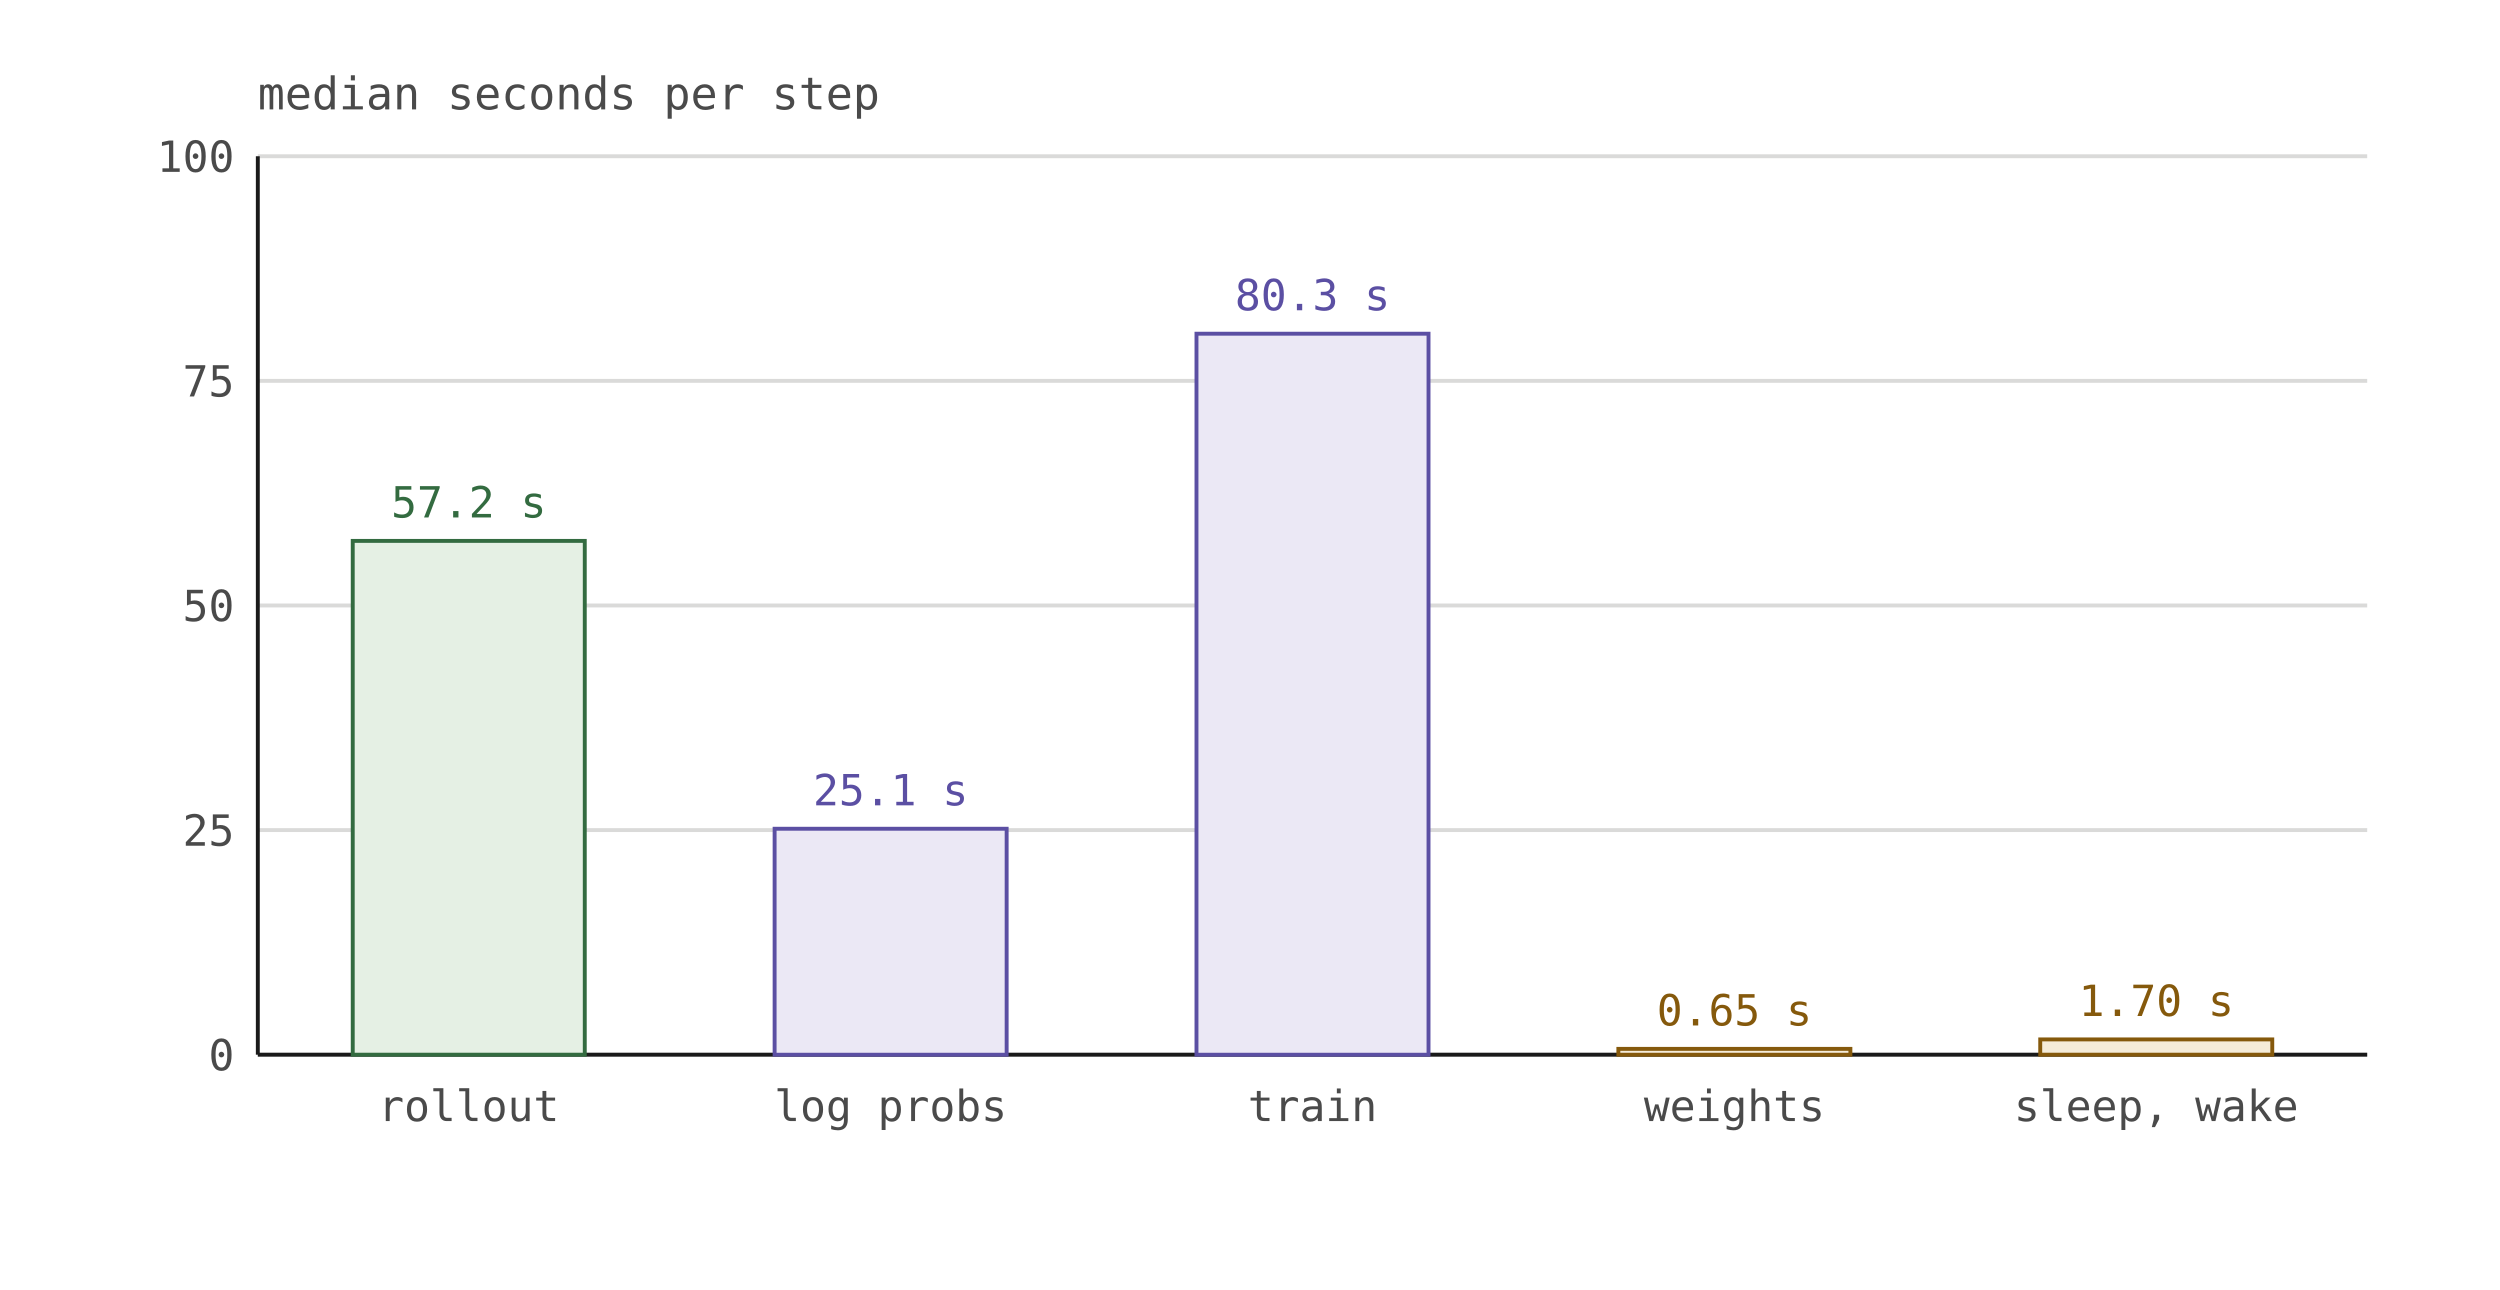
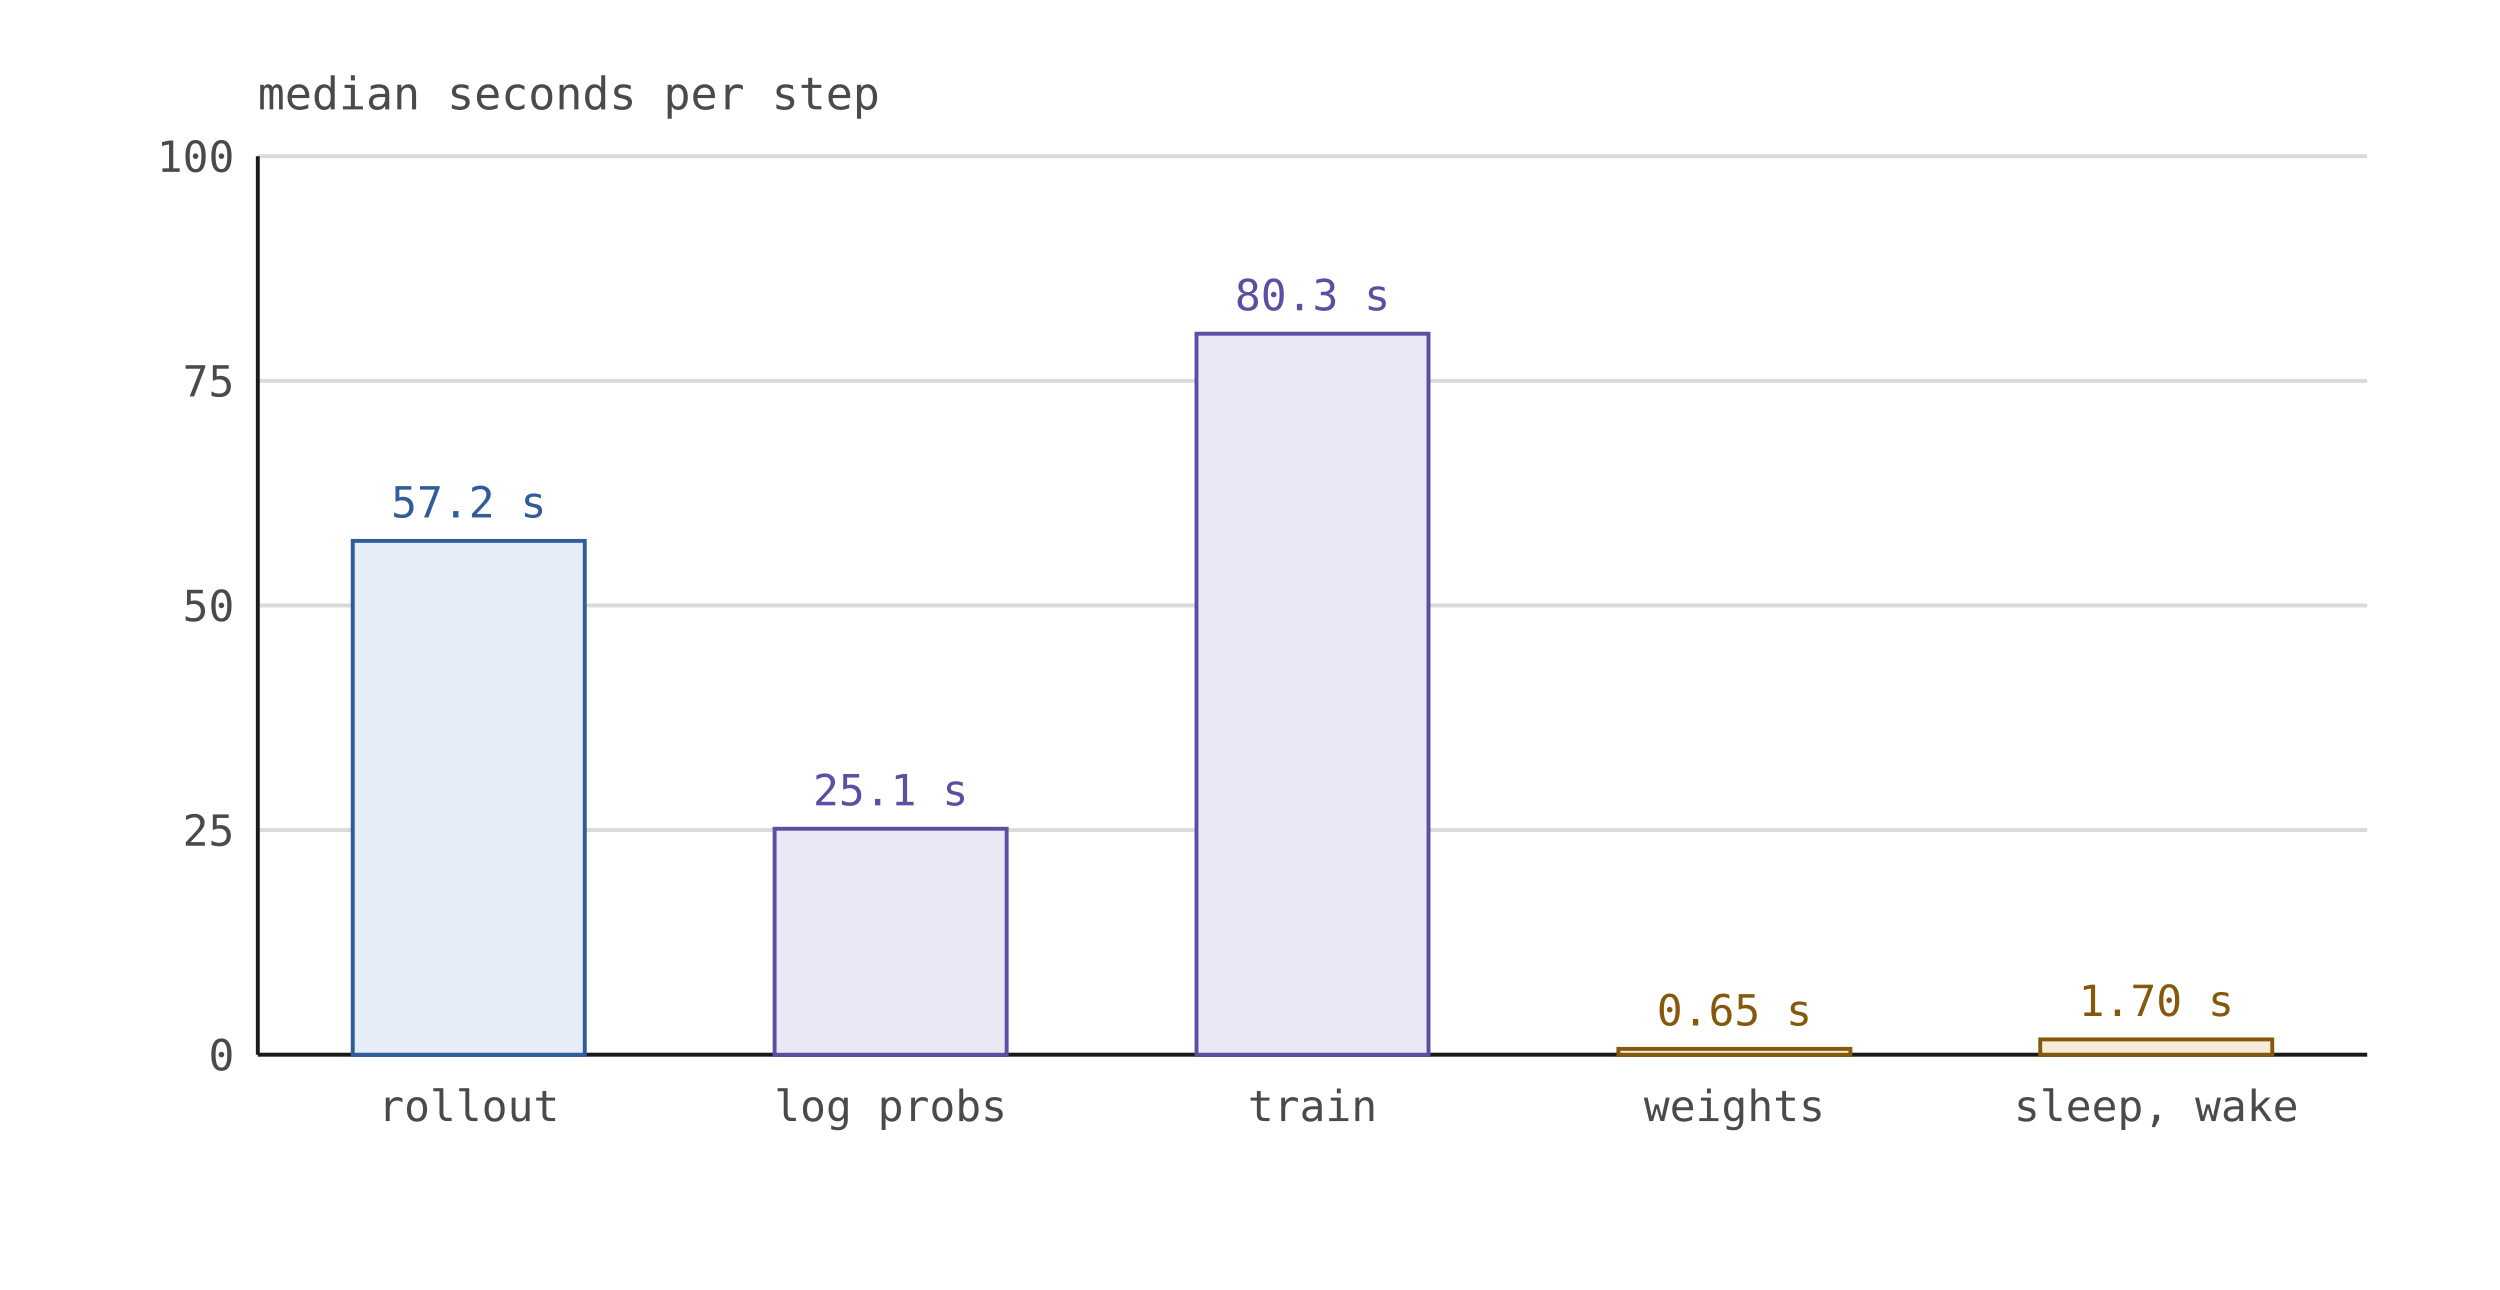
<svg xmlns="http://www.w3.org/2000/svg" viewBox="0 0 640 330" role="img" aria-labelledby="fig-7-2c-title fig-7-2c-desc" font-family="JetBrains Mono, ui-monospace, monospace">
  <line x1="66" y1="270" x2="606" y2="270" stroke="var(--m-ink-mute, #6f6f6a)" stroke-width="1" stroke-opacity="0.25" />
  <text x="60" y="274" font-size="11" text-anchor="end" fill="var(--m-ink-soft, #4a4a4a)">0</text>
  <line x1="66" y1="212.5" x2="606" y2="212.5" stroke="var(--m-ink-mute, #6f6f6a)" stroke-width="1" stroke-opacity="0.25" />
  <text x="60" y="216.5" font-size="11" text-anchor="end" fill="var(--m-ink-soft, #4a4a4a)">25</text>
  <line x1="66" y1="155" x2="606" y2="155" stroke="var(--m-ink-mute, #6f6f6a)" stroke-width="1" stroke-opacity="0.25" />
  <text x="60" y="159" font-size="11" text-anchor="end" fill="var(--m-ink-soft, #4a4a4a)">50</text>
  <line x1="66" y1="97.5" x2="606" y2="97.5" stroke="var(--m-ink-mute, #6f6f6a)" stroke-width="1" stroke-opacity="0.25" />
  <text x="60" y="101.5" font-size="11" text-anchor="end" fill="var(--m-ink-soft, #4a4a4a)">75</text>
  <line x1="66" y1="40" x2="606" y2="40" stroke="var(--m-ink-mute, #6f6f6a)" stroke-width="1" stroke-opacity="0.25" />
  <text x="60" y="44" font-size="11" text-anchor="end" fill="var(--m-ink-soft, #4a4a4a)">100</text>
  <line x1="66" y1="270" x2="606" y2="270" stroke="var(--m-ink, #1a1a1a)" stroke-width="1" />
  <line x1="66" y1="40" x2="66" y2="270" stroke="var(--m-ink, #1a1a1a)" stroke-width="1" />
  <text x="66" y="28" font-size="11.5" class="m-serif" fill="var(--m-ink-soft, #4a4a4a)">median seconds per step</text>
-   <rect x="90.3" y="138.47" width="59.4" height="131.53" fill="var(--m-green-fill, #e5f0e4)" stroke="var(--m-green-ink, #336b40)" />
-   <text x="120" y="132.47" font-size="11" text-anchor="middle" fill="var(--m-green-ink, #336b40)">57.2 s</text>
+   <rect x="90.3" y="138.47" width="59.4" height="131.53" fill="var(--m-blue-fill, #e6edf6)" stroke="var(--m-blue-ink, #2f5d9a)" />
+   <text x="120" y="132.47" font-size="11" text-anchor="middle" fill="var(--m-blue-ink, #2f5d9a)">57.2 s</text>
  <text x="120" y="287" font-size="11" text-anchor="middle" fill="var(--m-ink-soft, #4a4a4a)">rollout</text>
  <rect x="198.3" y="212.16" width="59.4" height="57.85" fill="var(--m-violet-fill, #ebe8f5)" stroke="var(--m-violet-ink, #5b4fa3)" />
  <text x="228" y="206.16" font-size="11" text-anchor="middle" fill="var(--m-violet-ink, #5b4fa3)">25.1 s</text>
  <text x="228" y="287" font-size="11" text-anchor="middle" fill="var(--m-ink-soft, #4a4a4a)">log probs</text>
  <rect x="306.3" y="85.43" width="59.4" height="184.58" fill="var(--m-violet-fill, #ebe8f5)" stroke="var(--m-violet-ink, #5b4fa3)" />
  <text x="336" y="79.43" font-size="11" text-anchor="middle" fill="var(--m-violet-ink, #5b4fa3)">80.3 s</text>
  <text x="336" y="287" font-size="11" text-anchor="middle" fill="var(--m-ink-soft, #4a4a4a)">train</text>
  <rect x="414.3" y="268.51" width="59.4" height="1.5" fill="var(--m-amber-fill, #f5ecd9)" stroke="var(--m-amber-ink, #85590c)" />
  <text x="444" y="262.51" font-size="11" text-anchor="middle" fill="var(--m-amber-ink, #85590c)">0.65 s</text>
  <text x="444" y="287" font-size="11" text-anchor="middle" fill="var(--m-ink-soft, #4a4a4a)">weights</text>
  <rect x="522.3" y="266.09" width="59.4" height="3.91" fill="var(--m-amber-fill, #f5ecd9)" stroke="var(--m-amber-ink, #85590c)" />
  <text x="552" y="260.09" font-size="11" text-anchor="middle" fill="var(--m-amber-ink, #85590c)">1.70 s</text>
  <text x="552" y="287" font-size="11" text-anchor="middle" fill="var(--m-ink-soft, #4a4a4a)">sleep, wake</text>
</svg>
